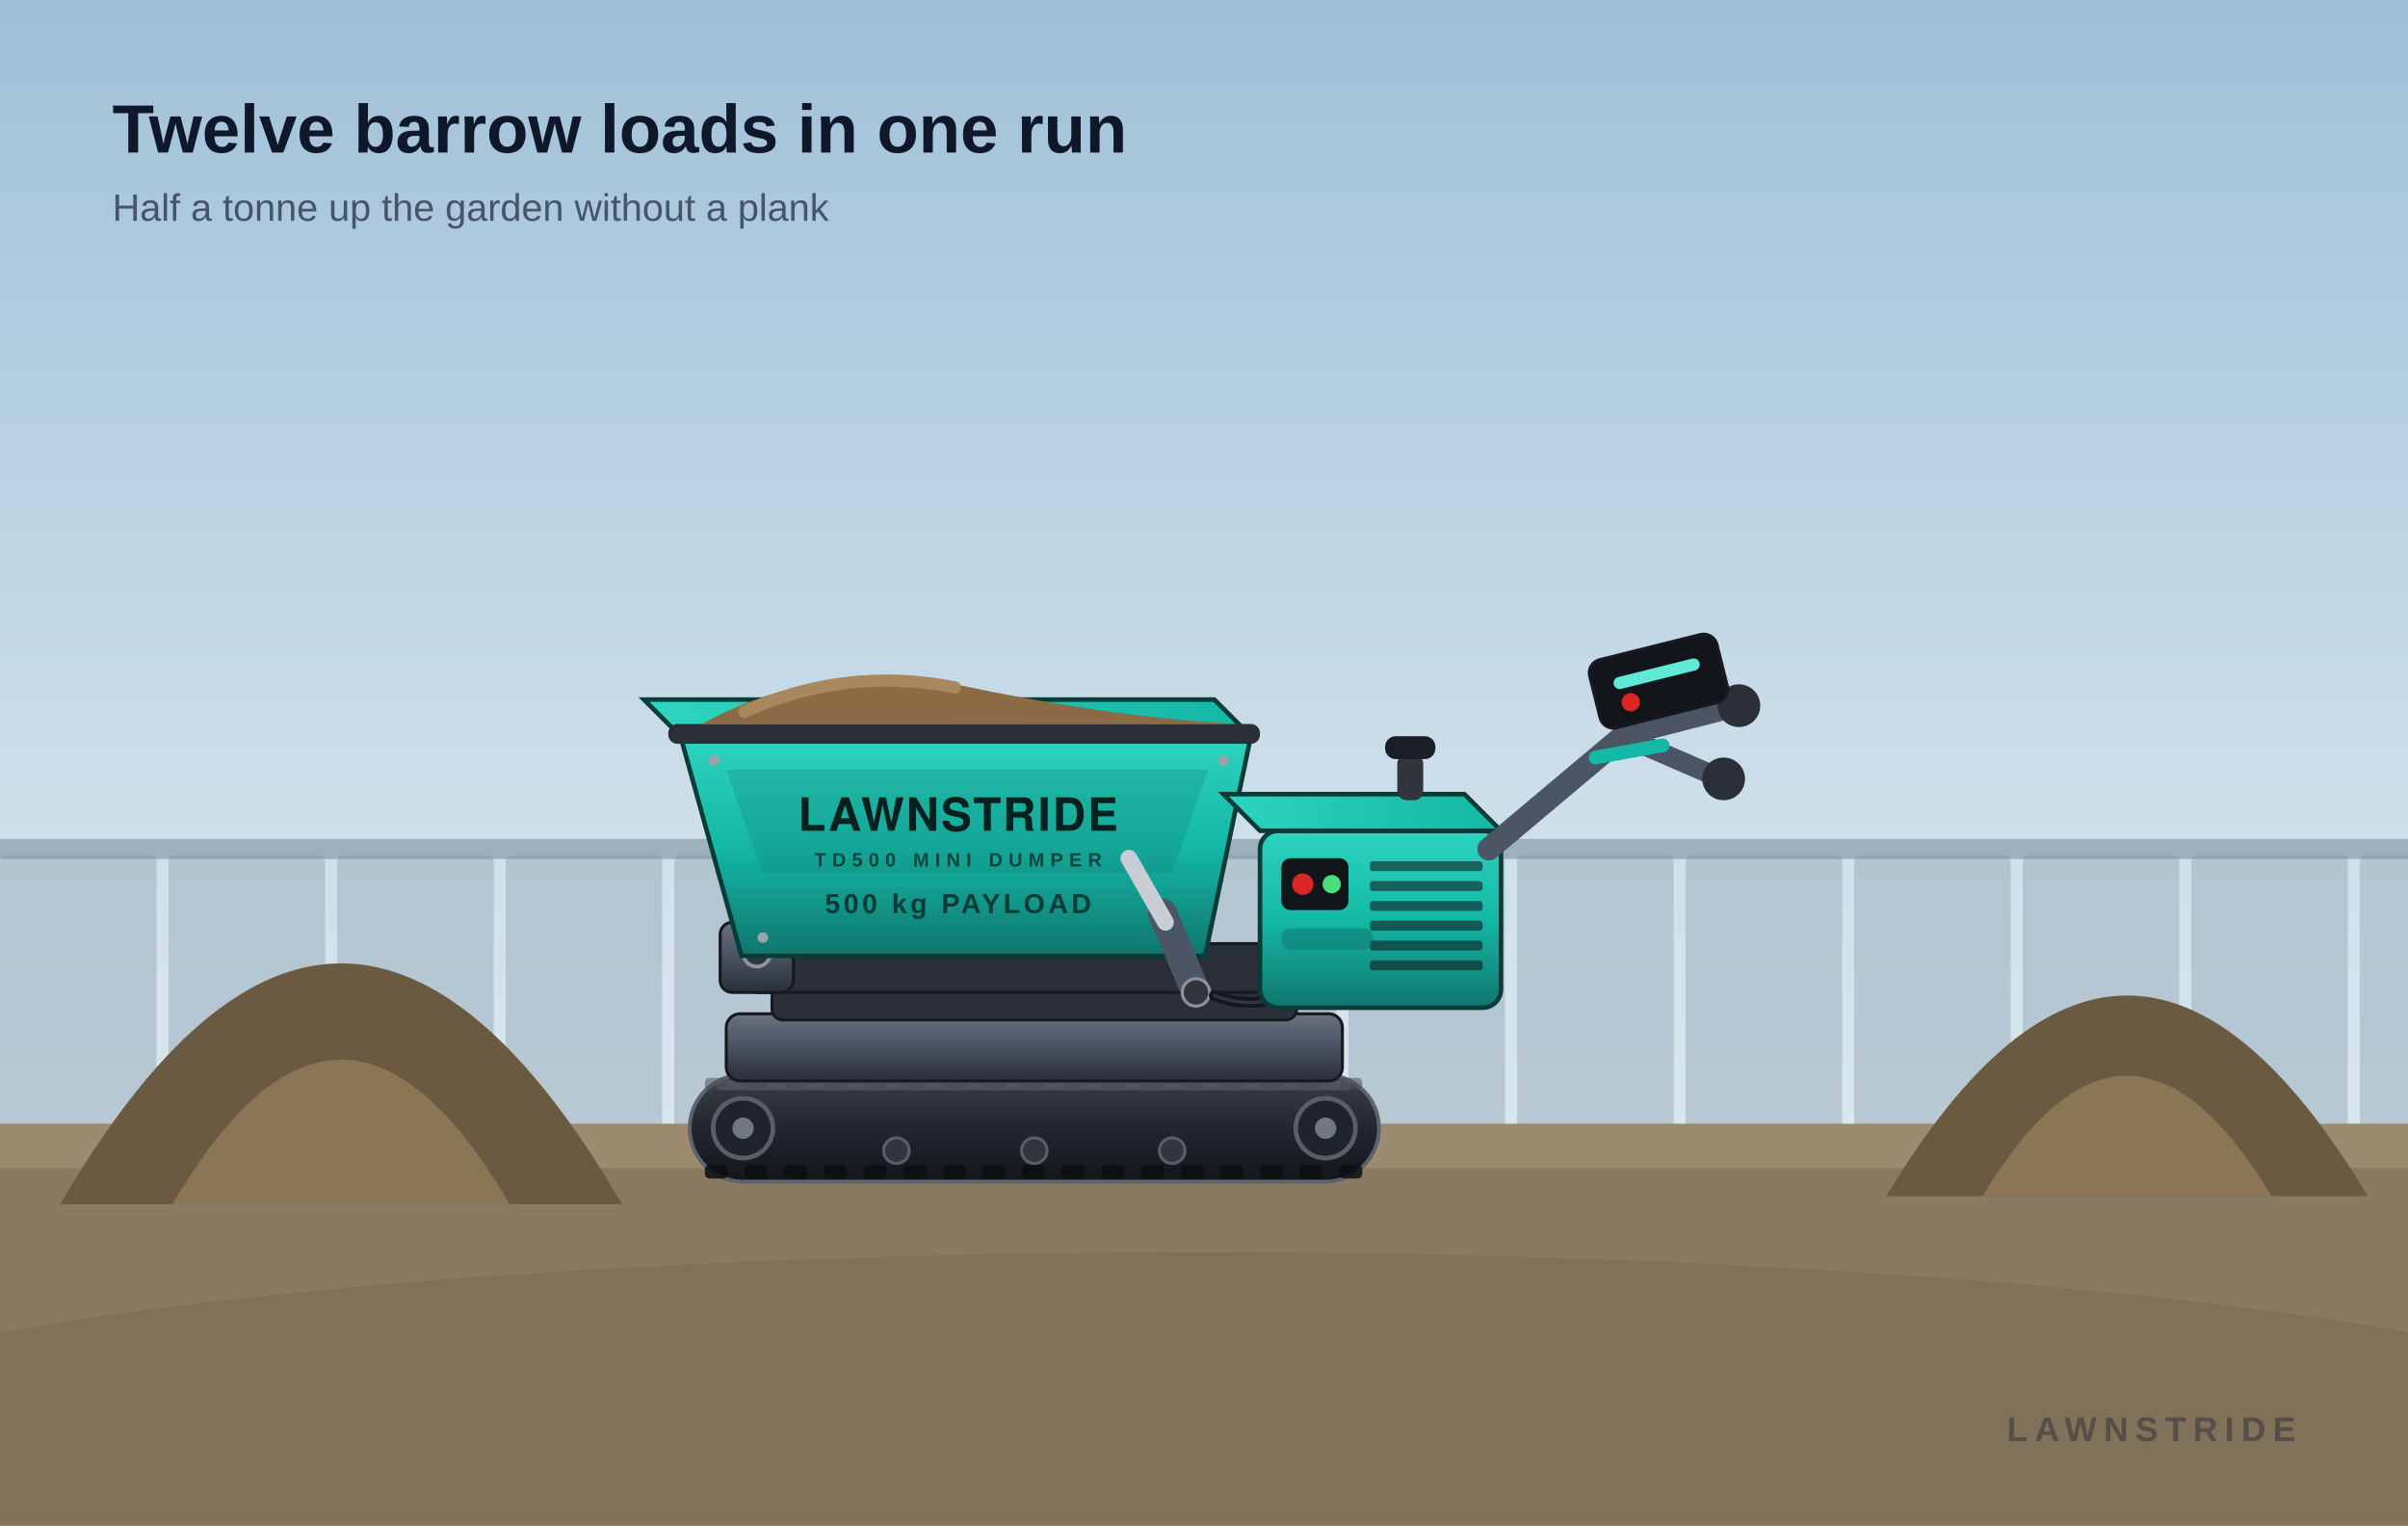
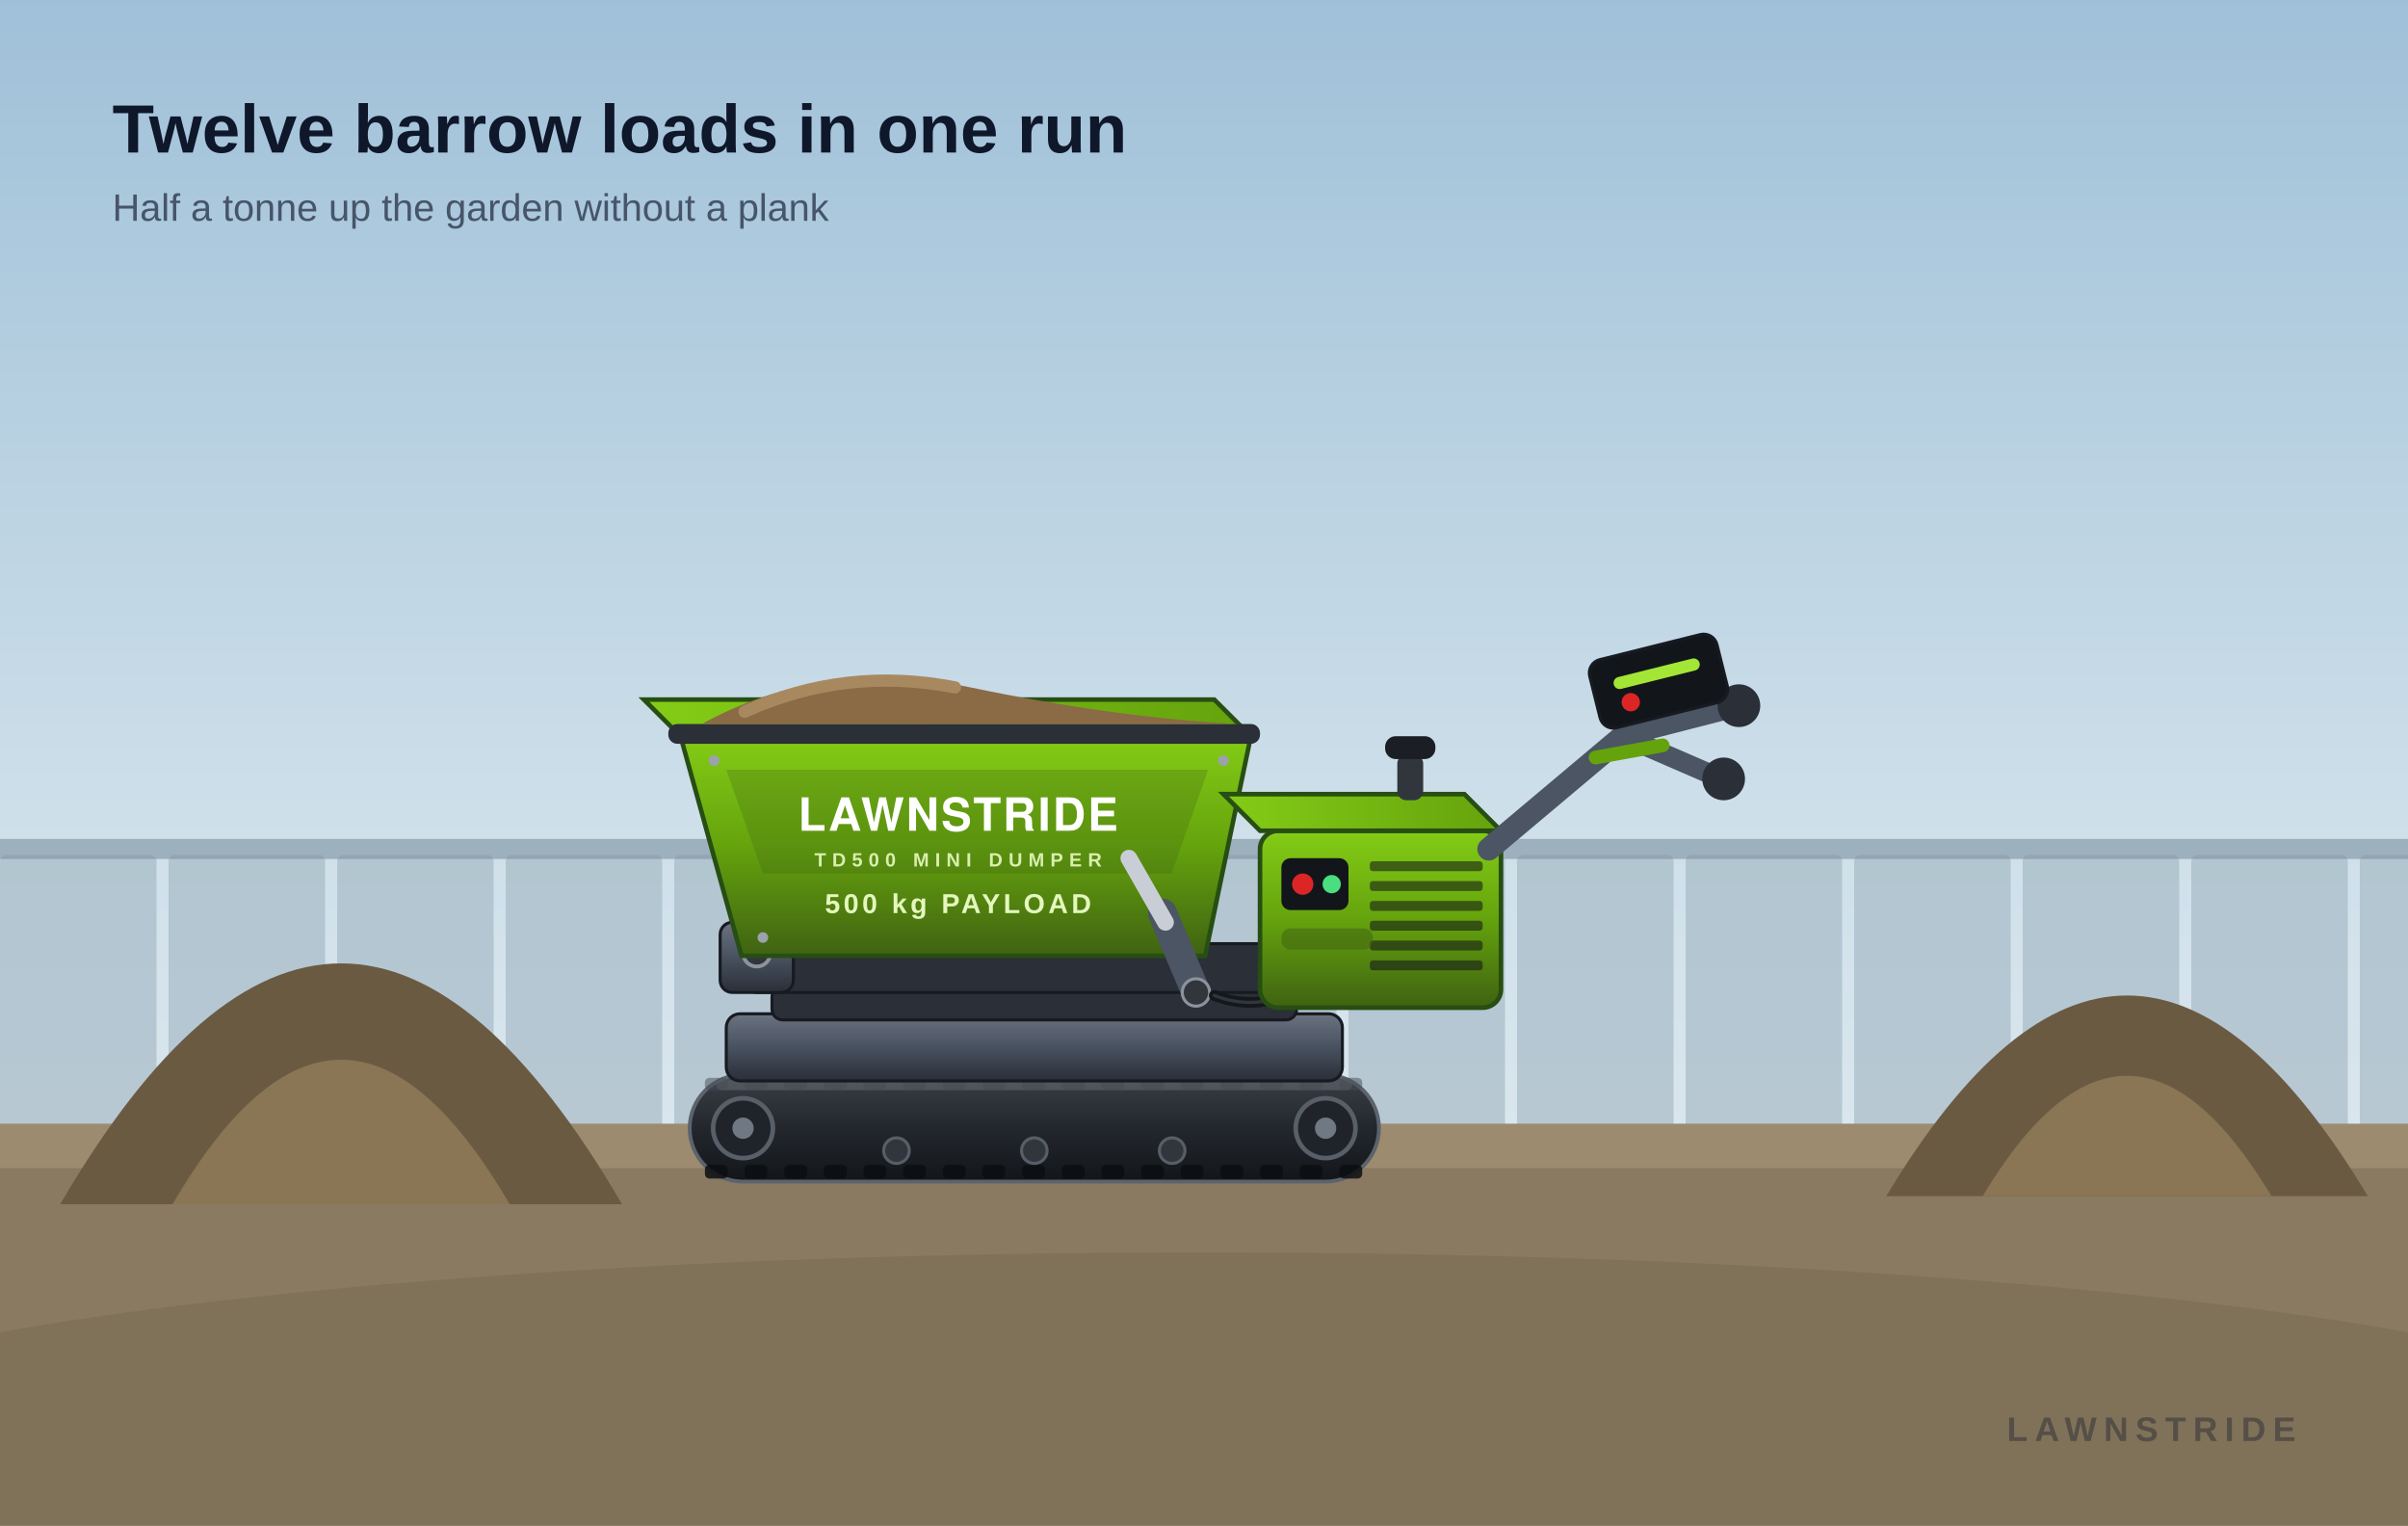
<svg xmlns="http://www.w3.org/2000/svg" viewBox="0 0 1200 760" width="1200" height="760" role="img">
  <defs>
    <linearGradient id="steel" x1="0" y1="0" x2="0" y2="1">
      <stop offset="0" stop-color="#6b7280" />
      <stop offset=".45" stop-color="#4b5563" />
      <stop offset="1" stop-color="#2a2f38" />
    </linearGradient>
    <linearGradient id="steelLite" x1="0" y1="0" x2="0" y2="1">
      <stop offset="0" stop-color="#aeb6c2" />
      <stop offset="1" stop-color="#6b7280" />
    </linearGradient>
    <linearGradient id="dark" x1="0" y1="0" x2="0" y2="1">
      <stop offset="0" stop-color="#31363f" />
      <stop offset="1" stop-color="#15181d" />
    </linearGradient>
    <linearGradient id="rubber" x1="0" y1="0" x2="0" y2="1">
      <stop offset="0" stop-color="#3a3f47" />
      <stop offset=".5" stop-color="#23272d" />
      <stop offset="1" stop-color="#131519" />
    </linearGradient>
    <radialGradient id="studioD" cx=".5" cy=".42" r=".78">
      <stop offset="0" stop-color="#232a33" />
      <stop offset=".6" stop-color="#141920" />
      <stop offset="1" stop-color="#0b0e13" />
    </radialGradient>
    <radialGradient id="studioL" cx=".5" cy=".4" r=".8">
      <stop offset="0" stop-color="#ffffff" />
      <stop offset=".65" stop-color="#eef1f5" />
      <stop offset="1" stop-color="#d7dce4" />
    </radialGradient>
    <linearGradient id="skyG" x1="0" y1="0" x2="0" y2="1">
      <stop offset="0" stop-color="#9fc0d8" />
      <stop offset=".55" stop-color="#cfe0ea" />
      <stop offset="1" stop-color="#e8eef2" />
    </linearGradient>
    <radialGradient id="shadow" cx=".5" cy=".5" r=".5">
      <stop offset="0" stop-color="#000" stop-opacity=".55" />
      <stop offset="1" stop-color="#000" stop-opacity="0" />
    </radialGradient>
    <linearGradient id="glassG" x1="0" y1="0" x2="1" y2="1">
      <stop offset="0" stop-color="#dfeaf2" stop-opacity=".9" />
      <stop offset="1" stop-color="#8fa6b8" stop-opacity=".75" />
    </linearGradient>
    <linearGradient id="paint" x1="0" y1="0" x2="0" y2="1">
-       <stop offset="0" stop-color="#2dd4bf" />
-       <stop offset=".5" stop-color="#14b8a6" />
-       <stop offset="1" stop-color="#0f766e" />
+       <stop offset="0" stop-color="#84cc16" />
+       <stop offset=".5" stop-color="#65a30d" />
+       <stop offset="1" stop-color="#3f6212" />
    </linearGradient>
    <linearGradient id="paintTop" x1="0" y1="0" x2="1" y2="0">
-       <stop offset="0" stop-color="#2dd4bf" />
-       <stop offset="1" stop-color="#14b8a6" />
+       <stop offset="0" stop-color="#84cc16" />
+       <stop offset="1" stop-color="#65a30d" />
    </linearGradient>
  </defs>
  <rect width="1200" height="760" fill="#111" />
  <rect width="1200" height="760" fill="url(#skyG)" />
  <rect x="0" y="426" width="78" height="140" rx="3" fill="#8fa3b2" opacity=".45" />
  <rect x="84" y="426" width="78" height="140" rx="3" fill="#8fa3b2" opacity=".45" />
  <rect x="168" y="426" width="78" height="140" rx="3" fill="#8fa3b2" opacity=".45" />
  <rect x="252" y="426" width="78" height="140" rx="3" fill="#8fa3b2" opacity=".45" />
  <rect x="336" y="426" width="78" height="140" rx="3" fill="#8fa3b2" opacity=".45" />
  <rect x="420" y="426" width="78" height="140" rx="3" fill="#8fa3b2" opacity=".45" />
  <rect x="504" y="426" width="78" height="140" rx="3" fill="#8fa3b2" opacity=".45" />
  <rect x="588" y="426" width="78" height="140" rx="3" fill="#8fa3b2" opacity=".45" />
  <rect x="672" y="426" width="78" height="140" rx="3" fill="#8fa3b2" opacity=".45" />
  <rect x="756" y="426" width="78" height="140" rx="3" fill="#8fa3b2" opacity=".45" />
  <rect x="840" y="426" width="78" height="140" rx="3" fill="#8fa3b2" opacity=".45" />
  <rect x="924" y="426" width="78" height="140" rx="3" fill="#8fa3b2" opacity=".45" />
  <rect x="1008" y="426" width="78" height="140" rx="3" fill="#8fa3b2" opacity=".45" />
  <rect x="1092" y="426" width="78" height="140" rx="3" fill="#8fa3b2" opacity=".45" />
  <rect x="1176" y="426" width="78" height="140" rx="3" fill="#8fa3b2" opacity=".45" />
  <rect y="418" width="1200" height="10" fill="#7c8fa0" opacity=".6" />
  <rect y="560" width="1200" height="200" fill="#8a7a62" />
  <rect y="560" width="1200" height="22" fill="#9d8b6f" />
  <ellipse cx="600" cy="720" rx="740" ry="96" fill="#7a6a54" opacity=".6" />
  <path d="M30.0 600 q70.0 -120 140.0 -120 q70.0 0 140.0 120 z" fill="#6b5a42" />
  <path d="M86.0 600 q42.0 -72.0 84.0 -72.0 q42.0 0 84.0 72.0 z" fill="#8a7554" />
  <path d="M940.0 596 q60.0 -100 120.0 -100 q60.0 0 120.0 100 z" fill="#6b5a42" />
  <path d="M988.0 596 q36.0 -60.0 72.0 -60.0 q36.0 0 72.0 60.0 z" fill="#8a7554" />
  <g transform="translate(140,116) scale(0.76)">
    <rect x="268" y="552" width="452" height="70" rx="35.0" fill="url(#rubber)" stroke="#5c636d" stroke-width="2.5" />
    <rect x="285.5" y="555" width="417.0" height="7" rx="3.5" fill="#6e767f" opacity=".45" />
    <rect x="278" y="611" width="15" height="9" rx="3" fill="#0c0e11" opacity=".85" />
    <rect x="278" y="554" width="15" height="8" rx="3" fill="#454b54" opacity=".5" />
    <rect x="304" y="611" width="15" height="9" rx="3" fill="#0c0e11" opacity=".85" />
    <rect x="304" y="554" width="15" height="8" rx="3" fill="#454b54" opacity=".5" />
    <rect x="330" y="611" width="15" height="9" rx="3" fill="#0c0e11" opacity=".85" />
    <rect x="330" y="554" width="15" height="8" rx="3" fill="#454b54" opacity=".5" />
    <rect x="356" y="611" width="15" height="9" rx="3" fill="#0c0e11" opacity=".85" />
    <rect x="356" y="554" width="15" height="8" rx="3" fill="#454b54" opacity=".5" />
    <rect x="382" y="611" width="15" height="9" rx="3" fill="#0c0e11" opacity=".85" />
    <rect x="382" y="554" width="15" height="8" rx="3" fill="#454b54" opacity=".5" />
    <rect x="408" y="611" width="15" height="9" rx="3" fill="#0c0e11" opacity=".85" />
    <rect x="408" y="554" width="15" height="8" rx="3" fill="#454b54" opacity=".5" />
    <rect x="434" y="611" width="15" height="9" rx="3" fill="#0c0e11" opacity=".85" />
    <rect x="434" y="554" width="15" height="8" rx="3" fill="#454b54" opacity=".5" />
    <rect x="460" y="611" width="15" height="9" rx="3" fill="#0c0e11" opacity=".85" />
    <rect x="460" y="554" width="15" height="8" rx="3" fill="#454b54" opacity=".5" />
    <rect x="486" y="611" width="15" height="9" rx="3" fill="#0c0e11" opacity=".85" />
    <rect x="486" y="554" width="15" height="8" rx="3" fill="#454b54" opacity=".5" />
    <rect x="512" y="611" width="15" height="9" rx="3" fill="#0c0e11" opacity=".85" />
    <rect x="512" y="554" width="15" height="8" rx="3" fill="#454b54" opacity=".5" />
    <rect x="538" y="611" width="15" height="9" rx="3" fill="#0c0e11" opacity=".85" />
    <rect x="538" y="554" width="15" height="8" rx="3" fill="#454b54" opacity=".5" />
    <rect x="564" y="611" width="15" height="9" rx="3" fill="#0c0e11" opacity=".85" />
    <rect x="564" y="554" width="15" height="8" rx="3" fill="#454b54" opacity=".5" />
    <rect x="590" y="611" width="15" height="9" rx="3" fill="#0c0e11" opacity=".85" />
    <rect x="590" y="554" width="15" height="8" rx="3" fill="#454b54" opacity=".5" />
    <rect x="616" y="611" width="15" height="9" rx="3" fill="#0c0e11" opacity=".85" />
    <rect x="616" y="554" width="15" height="8" rx="3" fill="#454b54" opacity=".5" />
    <rect x="642" y="611" width="15" height="9" rx="3" fill="#0c0e11" opacity=".85" />
    <rect x="642" y="554" width="15" height="8" rx="3" fill="#454b54" opacity=".5" />
    <rect x="668" y="611" width="15" height="9" rx="3" fill="#0c0e11" opacity=".85" />
    <rect x="668" y="554" width="15" height="8" rx="3" fill="#454b54" opacity=".5" />
    <rect x="694" y="611" width="15" height="9" rx="3" fill="#0c0e11" opacity=".85" />
    <rect x="694" y="554" width="15" height="8" rx="3" fill="#454b54" opacity=".5" />
    <circle cx="303.0" cy="587.0" r="19.6" fill="#20242a" stroke="#585f69" stroke-width="3" />
    <circle cx="685.0" cy="587.0" r="19.6" fill="#20242a" stroke="#585f69" stroke-width="3" />
    <circle cx="303.0" cy="587.0" r="7.0" fill="#6f7883" />
    <circle cx="685.0" cy="587.0" r="7.0" fill="#6f7883" />
    <circle cx="403.6" cy="601.7" r="8.4" fill="#31363d" stroke="#575e68" stroke-width="2" />
    <circle cx="494.0" cy="601.7" r="8.4" fill="#31363d" stroke="#575e68" stroke-width="2" />
    <circle cx="584.4" cy="601.7" r="8.4" fill="#31363d" stroke="#575e68" stroke-width="2" />
    <rect x="292" y="512" width="404" height="44" rx="9" fill="url(#steel)" stroke="#171b21" stroke-width="2" />
    <rect x="322" y="494" width="344" height="22" rx="7" fill="#2a2f38" stroke="#171b21" stroke-width="2" />
    <rect x="304" y="466" width="352" height="32" rx="8" fill="#2a2f38" stroke="#171b21" stroke-width="2" />
    <rect x="288" y="452" width="48" height="46" rx="8" fill="url(#steel)" stroke="#171b21" stroke-width="2" />
    <circle cx="312" cy="472" r="9" fill="#31363d" stroke="#8c939d" stroke-width="2.5" />
    <g transform="rotate(0 312 472)">
-       <path d="M262 330 L636 330 L606 474 L302 474 Z" fill="url(#paint)" stroke="#083c37" stroke-width="3" />
-       <path d="M262 330 L636 330 L612 306 L238 306 Z" fill="url(#paintTop)" stroke="#083c37" stroke-width="3" />
-       <path d="M292 352 L608 352 L584 420 L316 420 Z" fill="#0f766e" opacity=".26" />
+       <path d="M262 330 L636 330 L606 474 L302 474 Z" fill="url(#paint)" stroke="#274e13" stroke-width="3" />
+       <path d="M262 330 L636 330 L612 306 L238 306 Z" fill="url(#paintTop)" stroke="#274e13" stroke-width="3" />
+       <path d="M292 352 L608 352 L584 420 L316 420 Z" fill="#3f6212" opacity=".26" />
      <rect x="254" y="322" width="388" height="13" rx="6" fill="#2a2f38" />
      <circle cx="284" cy="346" r="3.5" fill="#9aa2ad" />
      <circle cx="618" cy="346" r="3.5" fill="#9aa2ad" />
      <circle cx="316" cy="462" r="3.5" fill="#9aa2ad" />
      <circle cx="590" cy="462" r="3.5" fill="#9aa2ad" />
      <path d="M276 322 q80 -44 176 -24 q96 20 176 24 z" fill="#8a6b45" />
      <path d="M304 314 q66 -30 138 -16" fill="none" stroke="#a8895f" stroke-width="8" stroke-linecap="round" />
-       <text x="444" y="392" text-anchor="middle" font-family="Arial Black,Helvetica,sans-serif" font-weight="800" font-size="30" letter-spacing="1.3" fill="#04211f">LAWNSTRIDE</text>
-       <text x="444" y="415.4" text-anchor="middle" font-family="Arial,Helvetica,sans-serif" font-weight="700" font-size="12.6" letter-spacing="3.9" fill="#0b3b36" opacity=".92">TD500 MINI DUMPER</text>
-       <text x="444" y="446" text-anchor="middle" font-family="Arial,Helvetica,sans-serif" font-weight="800" font-size="18" letter-spacing="2.2" fill="#0b3b36">500 kg PAYLOAD</text>
+       <text x="444" y="392" text-anchor="middle" font-family="Arial Black,Helvetica,sans-serif" font-weight="800" font-size="30" letter-spacing="1.3" fill="#ffffff">LAWNSTRIDE</text>
+       <text x="444" y="415.4" text-anchor="middle" font-family="Arial,Helvetica,sans-serif" font-weight="700" font-size="12.6" letter-spacing="3.9" fill="#e4f7bd" opacity=".92">TD500 MINI DUMPER</text>
+       <text x="444" y="446" text-anchor="middle" font-family="Arial,Helvetica,sans-serif" font-weight="800" font-size="18" letter-spacing="2.2" fill="#e4f7bd">500 kg PAYLOAD</text>
    </g>
    <path d="M600 498 L578 446" stroke="#4b5563" stroke-width="19" stroke-linecap="round" />
    <path d="M580 452 L556 410" stroke="#c9ced6" stroke-width="11" stroke-linecap="round" />
    <circle cx="600" cy="498" r="9" fill="#31363d" stroke="#8c939d" stroke-width="2" />
    <path d="M612 500 Q656.0 517.0 700 470" fill="none" stroke="#14171c" stroke-width="7" stroke-linecap="round" />
    <path d="M612 500 Q656.0 517.0 700 470" fill="none" stroke="#3d434b" stroke-width="2.1" stroke-linecap="round" opacity=".7" />
-     <rect x="642" y="392" width="158" height="116" rx="12" fill="url(#paint)" stroke="#083c37" stroke-width="3" />
-     <path d="M642 392 L800 392 L776 368 L618 368 Z" fill="url(#paintTop)" stroke="#083c37" stroke-width="3" />
+     <rect x="642" y="392" width="158" height="116" rx="12" fill="url(#paint)" stroke="#274e13" stroke-width="3" />
+     <path d="M642 392 L800 392 L776 368 L618 368 Z" fill="url(#paintTop)" stroke="#274e13" stroke-width="3" />
    <rect x="714" y="412.0" width="74" height="6.5" rx="2" fill="#0f1216" opacity=".55" />
    <rect x="714" y="425.0" width="74" height="6.5" rx="2" fill="#0f1216" opacity=".55" />
    <rect x="714" y="438.0" width="74" height="6.5" rx="2" fill="#0f1216" opacity=".55" />
    <rect x="714" y="451.0" width="74" height="6.5" rx="2" fill="#0f1216" opacity=".55" />
    <rect x="714" y="464.0" width="74" height="6.5" rx="2" fill="#0f1216" opacity=".55" />
    <rect x="714" y="477.0" width="74" height="6.5" rx="2" fill="#0f1216" opacity=".55" />
    <rect x="656" y="410" width="44" height="34" rx="6" fill="#12161b" />
    <circle cx="670" cy="427" r="7" fill="#dc2626" />
    <circle cx="689" cy="427" r="6" fill="#4ade80" />
    <rect x="732" y="342" width="17" height="30" rx="6" fill="#31363d" />
    <rect x="724" y="330" width="33" height="15" rx="7" fill="#1b1f25" />
-     <rect x="656" y="456" width="60" height="14" rx="6" fill="#0f766e" opacity=".5" />
+     <rect x="656" y="456" width="60" height="14" rx="6" fill="#3f6212" opacity=".5" />
    <path d="M792 404 L880 330" stroke="#4b5563" stroke-width="15" stroke-linecap="round" />
    <path d="M880 330 L950 312 M880 330 L940 356" stroke="#4b5563" stroke-width="13" stroke-linecap="round" />
    <circle cx="956" cy="310" r="14" fill="#2a2f38" />
    <circle cx="946" cy="358" r="14" fill="#2a2f38" />
    <rect x="856" y="282" width="86" height="46" rx="9" fill="#12161b" stroke="#171b21" stroke-width="2" transform="rotate(-14 856 282)" />
    <g transform="rotate(-14 856 282)">
-       <rect x="870" y="296" width="58" height="8" rx="4" fill="#5eead4" />
+       <rect x="870" y="296" width="58" height="8" rx="4" fill="#a3e635" />
      <circle cx="878" cy="314" r="6" fill="#dc2626" />
    </g>
-     <path d="M862 344 L906 336" stroke="#14b8a6" stroke-width="9" stroke-linecap="round" />
+     <path d="M862 344 L906 336" stroke="#65a30d" stroke-width="9" stroke-linecap="round" />
  </g>
  <text x="56" y="76" font-family="Arial,Helvetica,sans-serif" font-weight="800" font-size="34" fill="#0f172a">Twelve barrow loads in one run</text>
  <text x="56" y="110" font-family="Arial,Helvetica,sans-serif" font-weight="500" font-size="19" fill="#475569">Half a tonne up the garden without a plank</text>
  <text x="1144" y="718" text-anchor="end" font-family="Arial,Helvetica,sans-serif" font-weight="800" font-size="17" letter-spacing="3.5" fill="#0f172a" opacity=".38">LAWNSTRIDE</text>
</svg>
